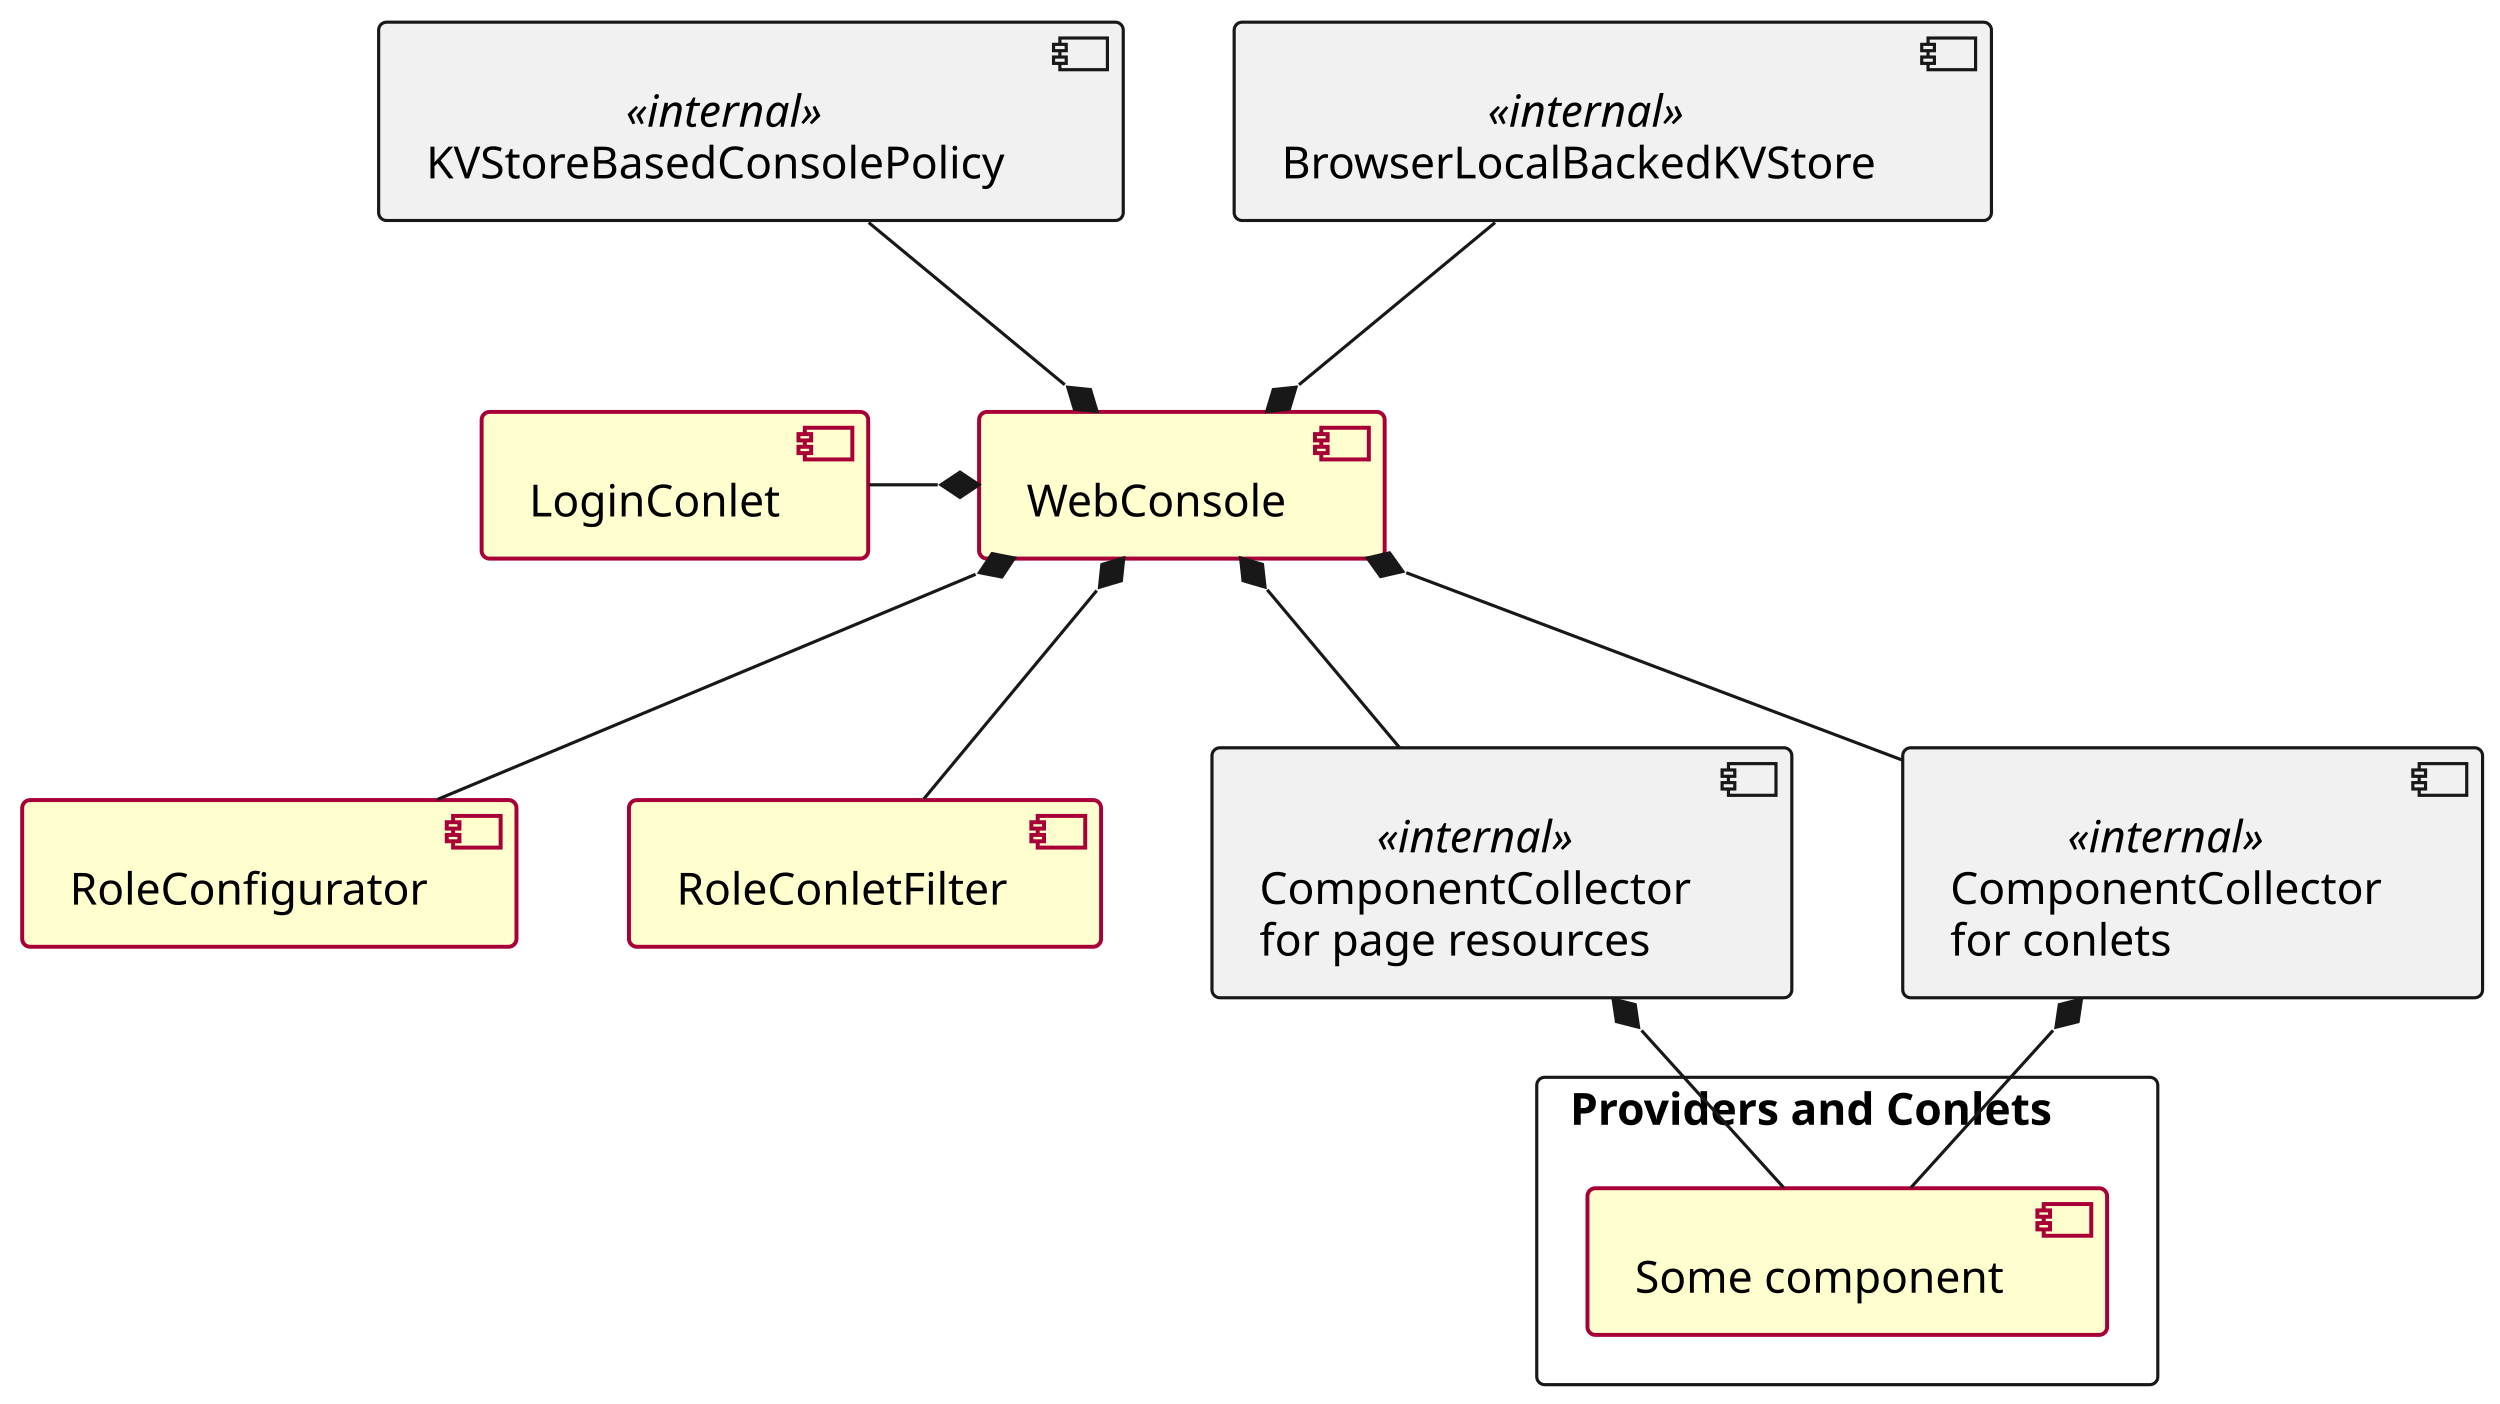
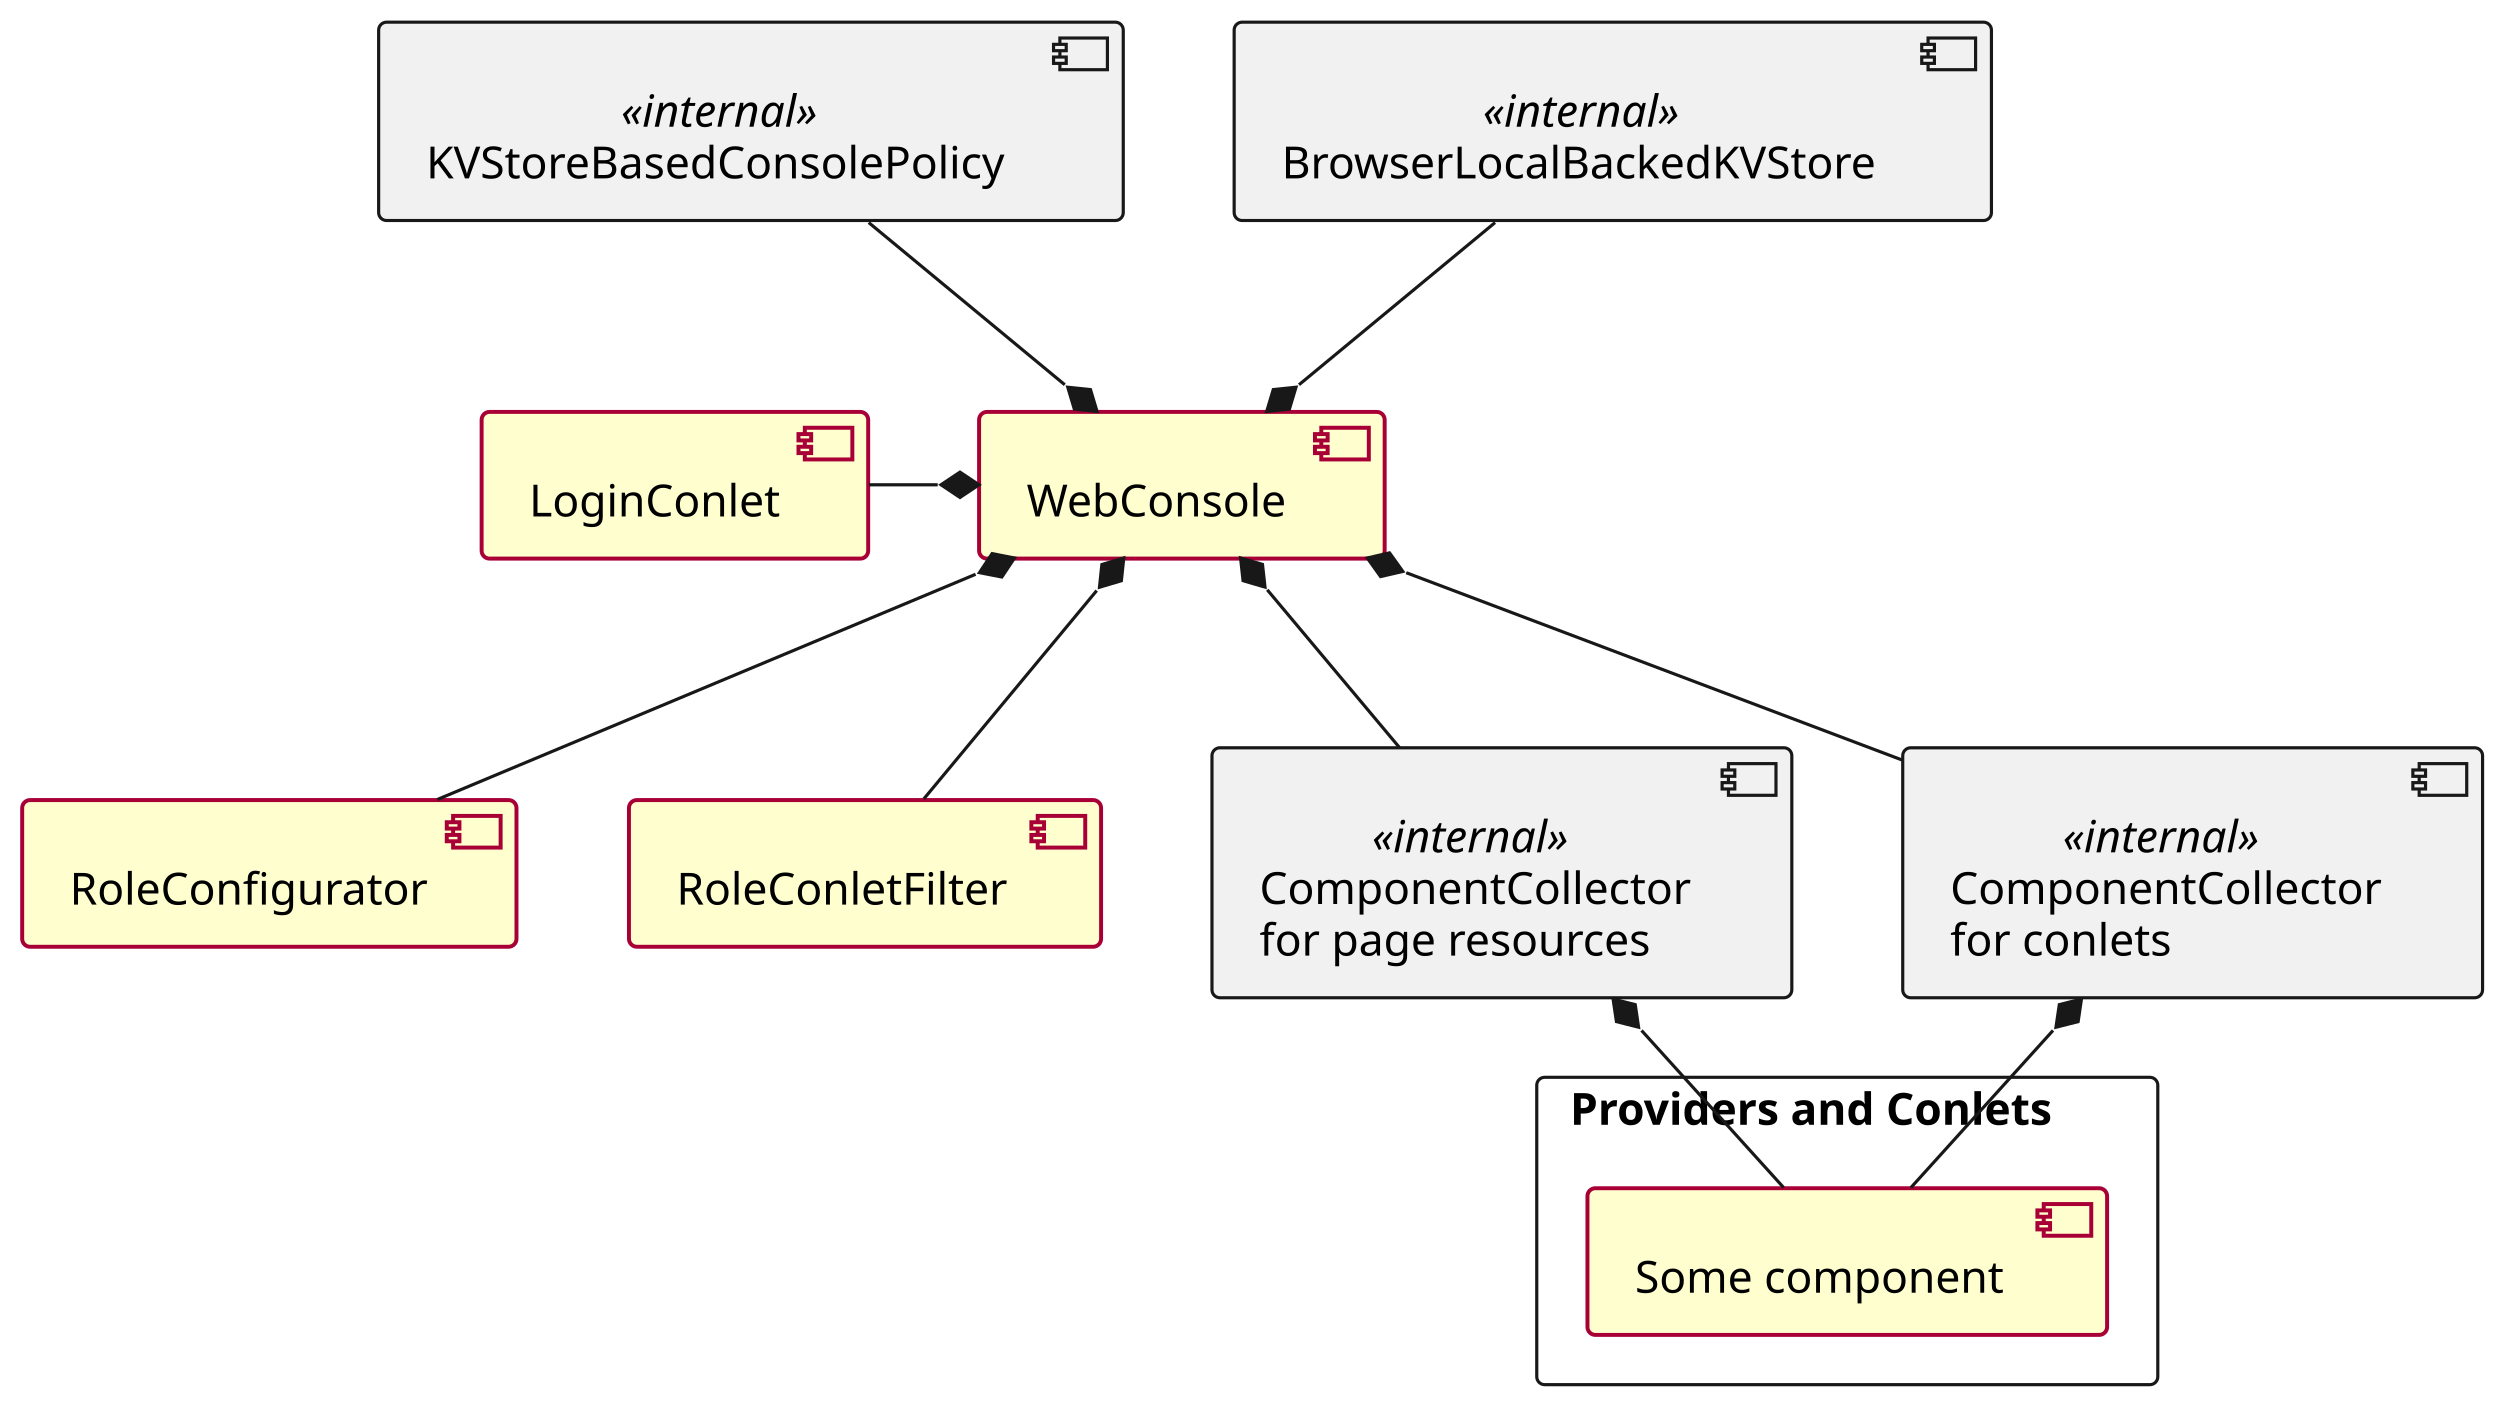
<svg xmlns="http://www.w3.org/2000/svg" contentStyleType="text/css" height="443px" preserveAspectRatio="none" style="width:789px;height:443px;background:#FFFFFF;" version="1.1" viewBox="0 0 789 443" width="789px" zoomAndPan="magnify">
  <defs />
  <g>
    <g id="cluster_Providers and Conlets">
      <rect fill="none" height="97" rx="2.5" ry="2.5" style="stroke:#181818;stroke-width:1.0;" width="196" x="485" y="340" />
      <text fill="#000000" font-family="sans-serif" font-size="14" font-weight="bold" lengthAdjust="spacing" textLength="175" x="495.5" y="354.995">Providers and Conlets</text>
    </g>
    <g id="elem_Some component">
      <rect fill="#FEFECE" height="46.297" rx="2.5" ry="2.5" style="stroke:#A80036;stroke-width:1.25;" width="164" x="501" y="375" />
      <rect fill="#FEFECE" height="10" style="stroke:#A80036;stroke-width:1.25;" width="15" x="645" y="380" />
      <rect fill="#FEFECE" height="2" style="stroke:#A80036;stroke-width:1.25;" width="4" x="643" y="382" />
      <rect fill="#FEFECE" height="2" style="stroke:#A80036;stroke-width:1.25;" width="4" x="643" y="386" />
      <text fill="#000000" font-family="sans-serif" font-size="14" lengthAdjust="spacing" textLength="124" x="516" y="407.995">Some component</text>
    </g>
    <g id="elem_BrowserLocalBackedKVStore">
      <rect fill="#F1F1F1" height="62.594" rx="2.5" ry="2.5" style="stroke:#181818;stroke-width:1.0;" width="239" x="389.5" y="7" />
      <rect fill="#F1F1F1" height="10" style="stroke:#181818;stroke-width:1.0;" width="15" x="608.5" y="12" />
      <rect fill="#F1F1F1" height="2" style="stroke:#181818;stroke-width:1.0;" width="4" x="606.5" y="14" />
      <rect fill="#F1F1F1" height="2" style="stroke:#181818;stroke-width:1.0;" width="4" x="606.5" y="18" />
-       <text fill="#000000" font-family="sans-serif" font-size="14" font-style="italic" lengthAdjust="spacing" textLength="69" x="469.5" y="39.995">«internal»</text>
+       <text fill="#000000" font-family="sans-serif" font-size="14" font-style="italic" lengthAdjust="spacing" textLength="72" x="468" y="39.995">«internal»</text>
      <text fill="#000000" font-family="sans-serif" font-size="14" lengthAdjust="spacing" textLength="199" x="404.5" y="56.292">BrowserLocalBackedKVStore</text>
    </g>
    <g id="elem_WebConsole">
      <rect fill="#FEFECE" height="46.297" rx="2.5" ry="2.5" style="stroke:#A80036;stroke-width:1.25;" width="128" x="309" y="130" />
      <rect fill="#FEFECE" height="10" style="stroke:#A80036;stroke-width:1.25;" width="15" x="417" y="135" />
      <rect fill="#FEFECE" height="2" style="stroke:#A80036;stroke-width:1.25;" width="4" x="415" y="137" />
      <rect fill="#FEFECE" height="2" style="stroke:#A80036;stroke-width:1.25;" width="4" x="415" y="141" />
      <text fill="#000000" font-family="sans-serif" font-size="14" lengthAdjust="spacing" textLength="88" x="324" y="162.995">WebConsole</text>
    </g>
    <g id="elem_KVStoreBasedConsolePolicy">
      <rect fill="#F1F1F1" height="62.594" rx="2.5" ry="2.5" style="stroke:#181818;stroke-width:1.0;" width="235" x="119.5" y="7" />
      <rect fill="#F1F1F1" height="10" style="stroke:#181818;stroke-width:1.0;" width="15" x="334.5" y="12" />
      <rect fill="#F1F1F1" height="2" style="stroke:#181818;stroke-width:1.0;" width="4" x="332.5" y="14" />
      <rect fill="#F1F1F1" height="2" style="stroke:#181818;stroke-width:1.0;" width="4" x="332.5" y="18" />
-       <text fill="#000000" font-family="sans-serif" font-size="14" font-style="italic" lengthAdjust="spacing" textLength="69" x="197.5" y="39.995">«internal»</text>
+       <text fill="#000000" font-family="sans-serif" font-size="14" font-style="italic" lengthAdjust="spacing" textLength="72" x="196" y="39.995">«internal»</text>
      <text fill="#000000" font-family="sans-serif" font-size="14" lengthAdjust="spacing" textLength="195" x="134.5" y="56.292">KVStoreBasedConsolePolicy</text>
    </g>
    <g id="elem_RoleConfigurator">
      <rect fill="#FEFECE" height="46.297" rx="2.5" ry="2.5" style="stroke:#A80036;stroke-width:1.25;" width="156" x="7" y="252.5" />
      <rect fill="#FEFECE" height="10" style="stroke:#A80036;stroke-width:1.25;" width="15" x="143" y="257.5" />
      <rect fill="#FEFECE" height="2" style="stroke:#A80036;stroke-width:1.25;" width="4" x="141" y="259.5" />
      <rect fill="#FEFECE" height="2" style="stroke:#A80036;stroke-width:1.25;" width="4" x="141" y="263.5" />
      <text fill="#000000" font-family="sans-serif" font-size="14" lengthAdjust="spacing" textLength="116" x="22" y="285.495">RoleConfigurator</text>
    </g>
    <g id="elem_RoleConletFilter">
      <rect fill="#FEFECE" height="46.297" rx="2.5" ry="2.5" style="stroke:#A80036;stroke-width:1.25;" width="149" x="198.5" y="252.5" />
      <rect fill="#FEFECE" height="10" style="stroke:#A80036;stroke-width:1.25;" width="15" x="327.5" y="257.5" />
      <rect fill="#FEFECE" height="2" style="stroke:#A80036;stroke-width:1.25;" width="4" x="325.5" y="259.5" />
      <rect fill="#FEFECE" height="2" style="stroke:#A80036;stroke-width:1.25;" width="4" x="325.5" y="263.5" />
      <text fill="#000000" font-family="sans-serif" font-size="14" lengthAdjust="spacing" textLength="109" x="213.5" y="285.495">RoleConletFilter</text>
    </g>
    <g id="elem_LoginConlet">
      <rect fill="#FEFECE" height="46.297" rx="2.5" ry="2.5" style="stroke:#A80036;stroke-width:1.25;" width="122" x="152" y="130" />
      <rect fill="#FEFECE" height="10" style="stroke:#A80036;stroke-width:1.25;" width="15" x="254" y="135" />
      <rect fill="#FEFECE" height="2" style="stroke:#A80036;stroke-width:1.25;" width="4" x="252" y="137" />
      <rect fill="#FEFECE" height="2" style="stroke:#A80036;stroke-width:1.25;" width="4" x="252" y="141" />
      <text fill="#000000" font-family="sans-serif" font-size="14" lengthAdjust="spacing" textLength="82" x="167" y="162.995">LoginConlet</text>
    </g>
    <g id="elem_cpr">
      <rect fill="#F1F1F1" height="78.891" rx="2.5" ry="2.5" style="stroke:#181818;stroke-width:1.0;" width="183" x="382.5" y="236" />
      <rect fill="#F1F1F1" height="10" style="stroke:#181818;stroke-width:1.0;" width="15" x="545.5" y="241" />
      <rect fill="#F1F1F1" height="2" style="stroke:#181818;stroke-width:1.0;" width="4" x="543.5" y="243" />
      <rect fill="#F1F1F1" height="2" style="stroke:#181818;stroke-width:1.0;" width="4" x="543.5" y="247" />
-       <text fill="#000000" font-family="sans-serif" font-size="14" font-style="italic" lengthAdjust="spacing" textLength="69" x="434.5" y="268.995">«internal»</text>
+       <text fill="#000000" font-family="sans-serif" font-size="14" font-style="italic" lengthAdjust="spacing" textLength="72" x="433" y="268.995">«internal»</text>
      <text fill="#000000" font-family="sans-serif" font-size="14" lengthAdjust="spacing" textLength="143" x="397.5" y="285.292">ComponentCollector</text>
      <text fill="#000000" font-family="sans-serif" font-size="14" lengthAdjust="spacing" textLength="131" x="397.5" y="301.589">for page resources</text>
    </g>
    <g id="elem_cc">
      <rect fill="#F1F1F1" height="78.891" rx="2.5" ry="2.5" style="stroke:#181818;stroke-width:1.0;" width="183" x="600.5" y="236" />
      <rect fill="#F1F1F1" height="10" style="stroke:#181818;stroke-width:1.0;" width="15" x="763.5" y="241" />
      <rect fill="#F1F1F1" height="2" style="stroke:#181818;stroke-width:1.0;" width="4" x="761.5" y="243" />
      <rect fill="#F1F1F1" height="2" style="stroke:#181818;stroke-width:1.0;" width="4" x="761.5" y="247" />
-       <text fill="#000000" font-family="sans-serif" font-size="14" font-style="italic" lengthAdjust="spacing" textLength="69" x="652.5" y="268.995">«internal»</text>
+       <text fill="#000000" font-family="sans-serif" font-size="14" font-style="italic" lengthAdjust="spacing" textLength="72" x="651" y="268.995">«internal»</text>
      <text fill="#000000" font-family="sans-serif" font-size="14" lengthAdjust="spacing" textLength="143" x="615.5" y="285.292">ComponentCollector</text>
      <text fill="#000000" font-family="sans-serif" font-size="14" lengthAdjust="spacing" textLength="73" x="615.5" y="301.589">for conlets</text>
    </g>
    <g id="link_BrowserLocalBackedKVStore_WebConsole">
      <path d="M471.84,70.24 C452.59,86.16 429.17,105.54 409.96,121.43 " fill="none" id="BrowserLocalBackedKVStore-to-WebConsole" style="stroke:#181818;stroke-width:1.0;" />
      <polygon fill="#181818" points="399.77,129.86,406.943,129.117,409.016,122.21,401.843,122.953,399.77,129.86" style="stroke:#181818;stroke-width:1.0;" />
    </g>
    <g id="link_KVStoreBasedConsolePolicy_WebConsole">
      <path d="M274.16,70.24 C293.41,86.16 316.83,105.54 336.04,121.43 " fill="none" id="KVStoreBasedConsolePolicy-to-WebConsole" style="stroke:#181818;stroke-width:1.0;" />
      <polygon fill="#181818" points="346.23,129.86,344.157,122.953,336.984,122.21,339.057,129.117,346.23,129.86" style="stroke:#181818;stroke-width:1.0;" />
    </g>
    <g id="link_WebConsole_RoleConfigurator">
      <path d="M307.9,181.24 C256.56,202.72 185.88,232.29 137.98,252.33 " fill="none" id="WebConsole-backto-RoleConfigurator" style="stroke:#181818;stroke-width:1.0;" />
      <polygon fill="#181818" points="320.18,176.1,313.102,174.723,309.108,180.727,316.186,182.104,320.18,176.1" style="stroke:#181818;stroke-width:1.0;" />
    </g>
    <g id="link_WebConsole_RoleConletFilter">
      <path d="M346.12,186.39 C328.87,207.18 306.9,233.65 291.56,252.13 " fill="none" id="WebConsole-backto-RoleConletFilter" style="stroke:#181818;stroke-width:1.0;" />
      <polygon fill="#181818" points="354.66,176.1,347.75,178.162,346.996,185.334,353.906,183.272,354.66,176.1" style="stroke:#181818;stroke-width:1.0;" />
    </g>
    <g id="link_LoginConlet_WebConsole">
      <path d="M274.25,153 C281.48,153 288.72,153 295.95,153 " fill="none" id="LoginConlet-to-WebConsole" style="stroke:#181818;stroke-width:1.0;" />
      <polygon fill="#181818" points="308.97,153,302.97,149,296.97,153,302.97,157,308.97,153" style="stroke:#181818;stroke-width:1.0;" />
    </g>
    <g id="link_WebConsole_cpr">
      <path d="M399.94,186.14 C412.77,201.45 428.23,219.89 441.69,235.95 " fill="none" id="WebConsole-backto-cpr" style="stroke:#181818;stroke-width:1.0;" />
      <polygon fill="#181818" points="391.52,176.1,392.313,183.267,399.235,185.292,398.441,178.124,391.52,176.1" style="stroke:#181818;stroke-width:1.0;" />
    </g>
    <g id="link_WebConsole_cc">
      <path d="M443.81,180.75 C489.93,198.17 550.56,221.07 600.35,239.88 " fill="none" id="WebConsole-backto-cc" style="stroke:#181818;stroke-width:1.0;" />
      <polygon fill="#181818" points="431.51,176.1,435.706,181.964,442.733,180.347,438.537,174.482,431.51,176.1" style="stroke:#181818;stroke-width:1.0;" />
    </g>
    <g id="link_cpr_Some component">
      <path d="M518.07,325.21 C533.61,342.4 550.33,360.89 562.91,374.8 " fill="none" id="cpr-backto-Some component" style="stroke:#181818;stroke-width:1.0;" />
      <polygon fill="#181818" points="509.09,315.29,510.145,322.423,517.136,324.193,516.081,317.06,509.09,315.29" style="stroke:#181818;stroke-width:1.0;" />
    </g>
    <g id="link_cc_Some component">
      <path d="M647.93,325.21 C632.39,342.4 615.67,360.89 603.09,374.8 " fill="none" id="cc-backto-Some component" style="stroke:#181818;stroke-width:1.0;" />
      <polygon fill="#181818" points="656.91,315.29,649.919,317.06,648.864,324.193,655.855,322.423,656.91,315.29" style="stroke:#181818;stroke-width:1.0;" />
    </g>
  </g>
</svg>
